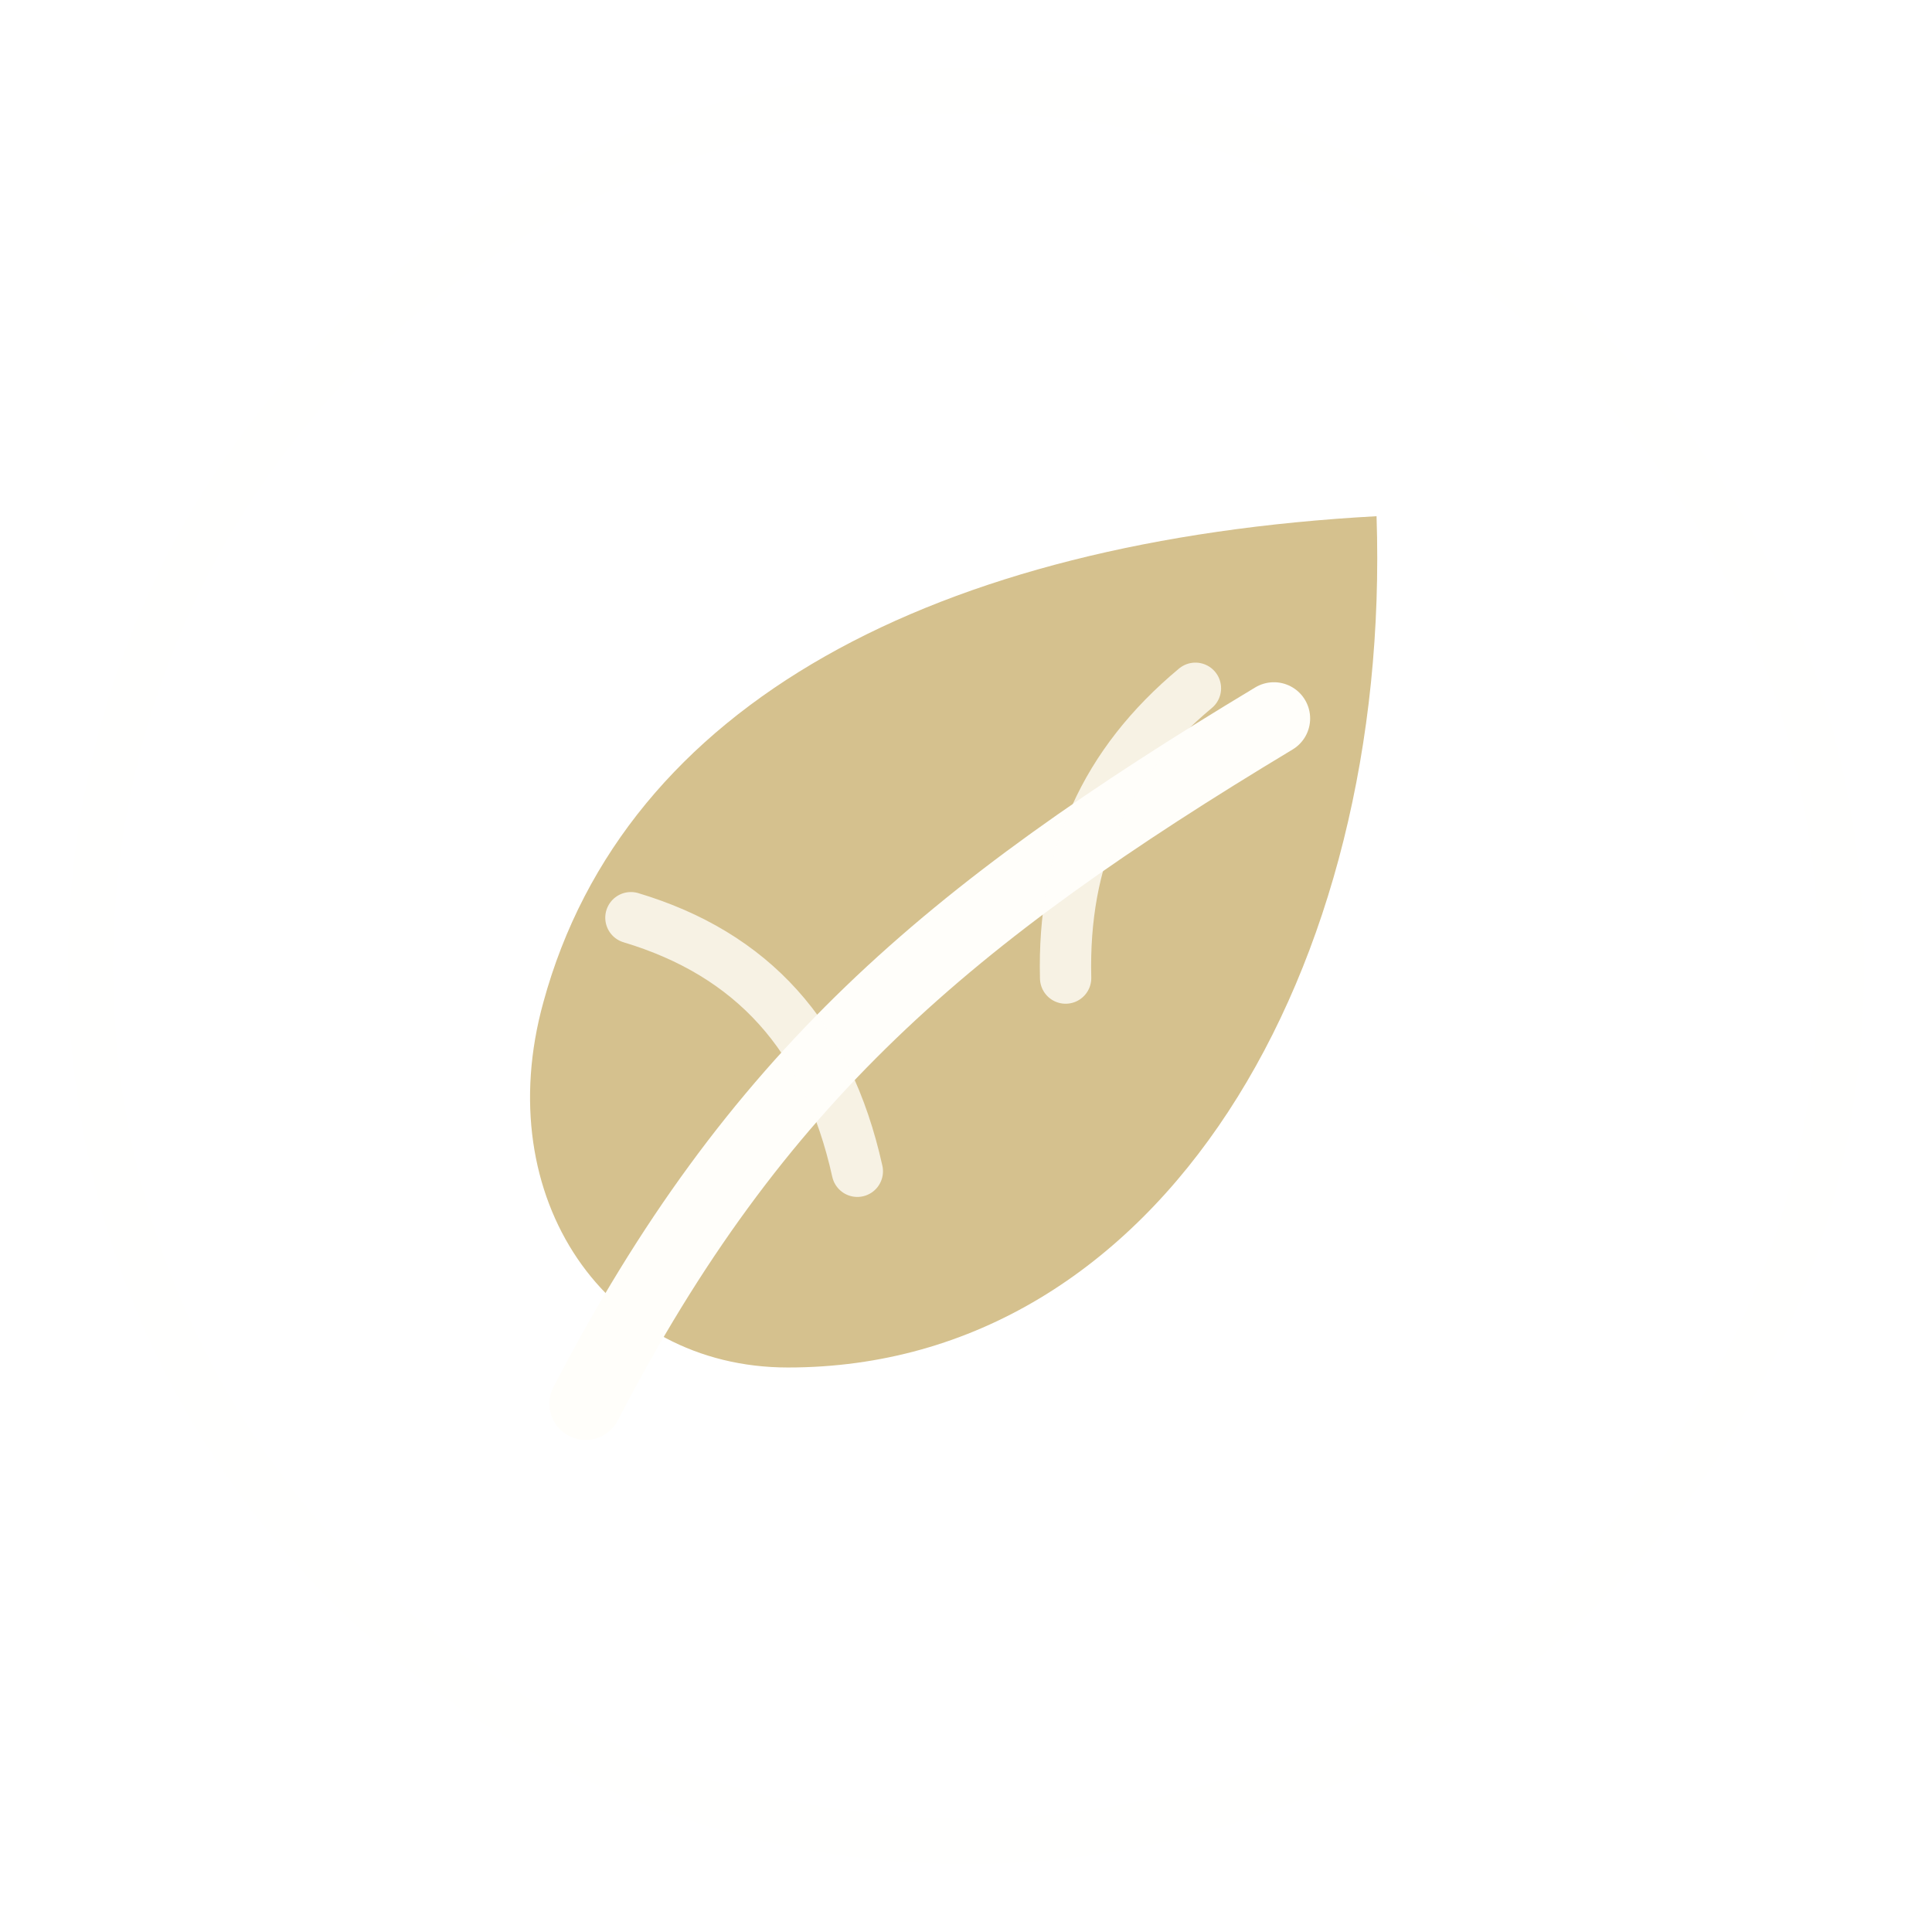
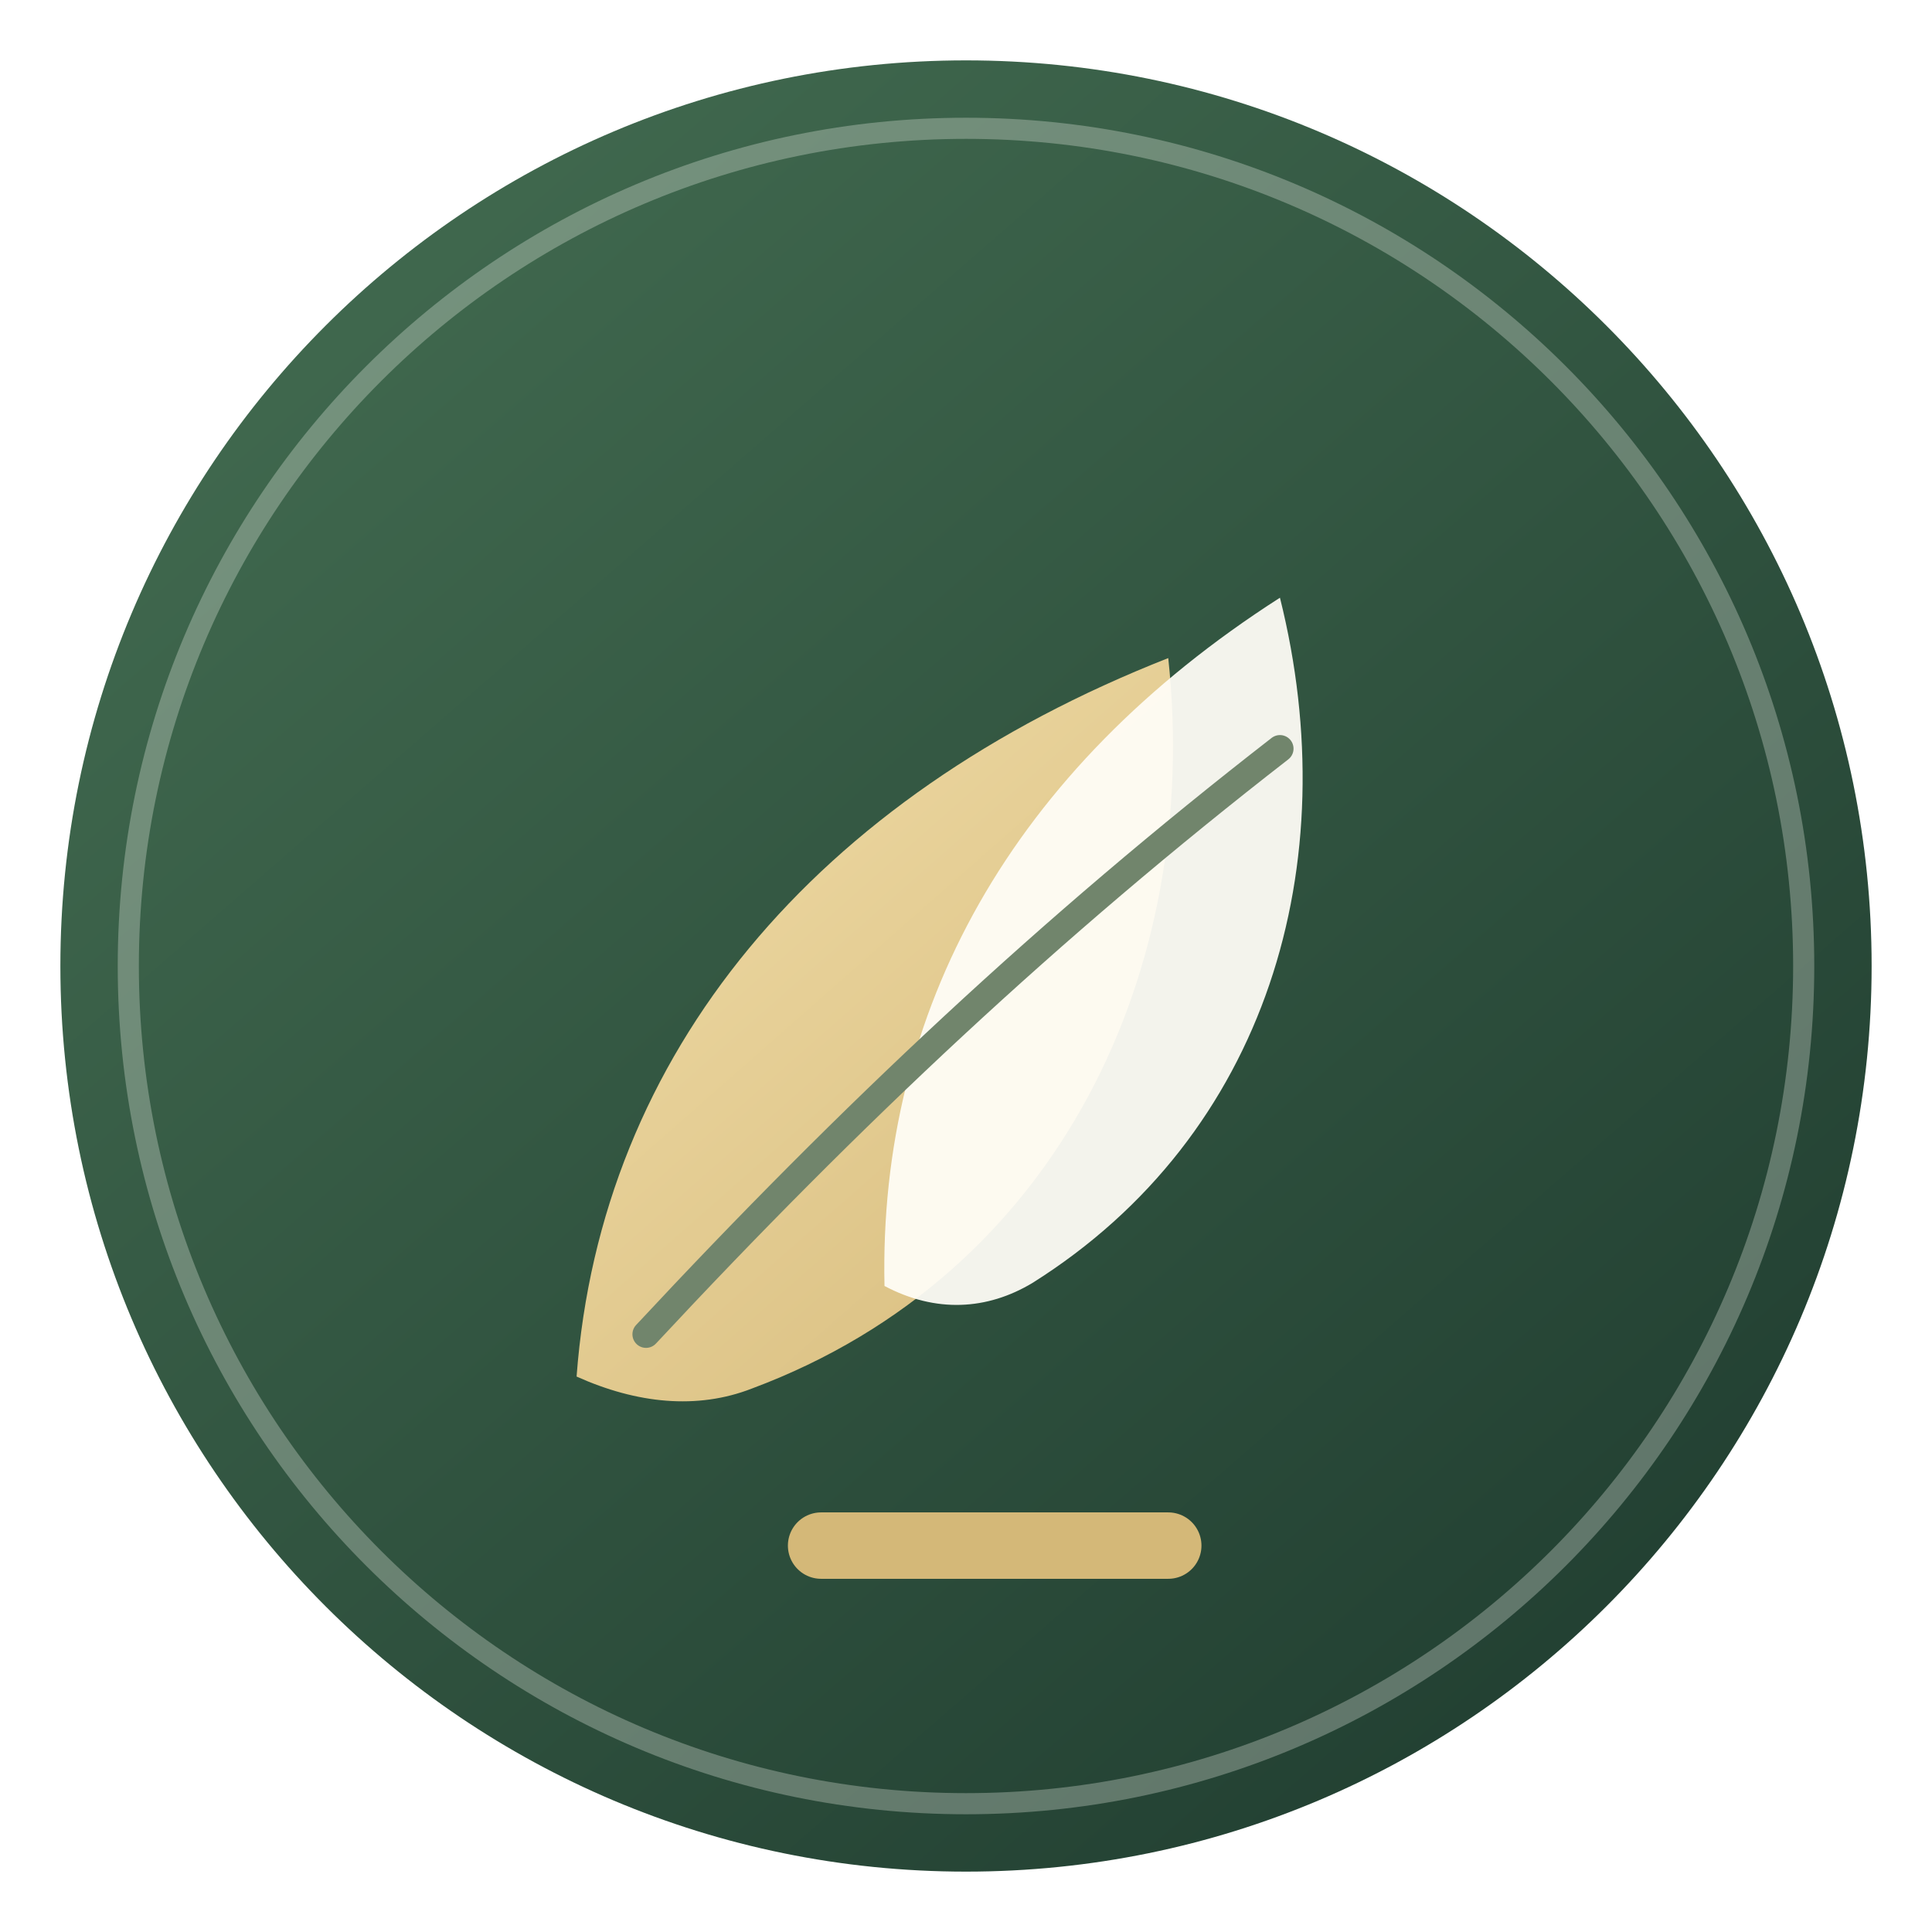
<svg xmlns="http://www.w3.org/2000/svg" viewBox="0 0 64 64" fill="none">
-   <circle cx="32" cy="32" r="29" fill="#fffefa" fill-opacity=".12" stroke="#fffefa" stroke-opacity=".3" stroke-width="1.5" />
-   <path d="M45.6 17.1C31 17.9 20.7 23.3 18 33.2c-1.8 6.5 2.1 12.1 8.1 12.1 12.4 0 20-13.2 19.5-28.2Z" fill="#d5c18e" />
-   <path d="M19.4 46.5c5.6-10.8 12-16.2 22.8-22.7" stroke="#fffefa" stroke-linecap="round" stroke-width="2.4" />
-   <path d="M28.4 38.8c-1-4.5-3.5-7.2-7.5-8.4M35.3 32.4c-.1-4 1.3-7.1 4.3-9.6" stroke="#fffefa" stroke-linecap="round" stroke-opacity=".8" stroke-width="1.7" />
+   <defs>
+     <linearGradient id="background" x1="9" y1="5" x2="56" y2="59" gradientUnits="userSpaceOnUse">
+       <stop stop-color="#426B50" />
+       <stop offset="1" stop-color="#203D30" />
+     </linearGradient>
+     <linearGradient id="leaf" x1="22" y1="21" x2="44" y2="46" gradientUnits="userSpaceOnUse">
+       <stop stop-color="#F0DCA7" />
+       <stop offset="1" stop-color="#D4B878" />
+     </linearGradient>
+   </defs>
+   <circle cx="32" cy="32" r="30" fill="url(#background)" />
+   <circle cx="32" cy="32" r="27.75" stroke="#FFFDF6" stroke-opacity=".28" stroke-width=".7" />
+   <path d="M19.1 45.6c.8-10.7 7.9-19.2 19.6-23.8 1.1 10.3-3.6 20.4-13.8 24.2-1.8.7-3.8.5-5.8-.4Z" fill="url(#leaf)" />
+   <path d="M29.3 42.6c-.2-9.1 4.2-17.1 13.1-22.8 2.2 8.8-.4 17.8-8.2 22.7-1.5.9-3.2 1-4.9.1Z" fill="#FFFDF6" fill-opacity=".94" />
+   <path d="M21.4 44.2c6.8-7.3 13.4-13.5 21-19.4" stroke="#71856C" stroke-linecap="round" stroke-width=".9" />
+   <path d="M27.2 51.2h11.5" stroke="#D4B878" stroke-linecap="round" stroke-width="2.2" />
</svg>
